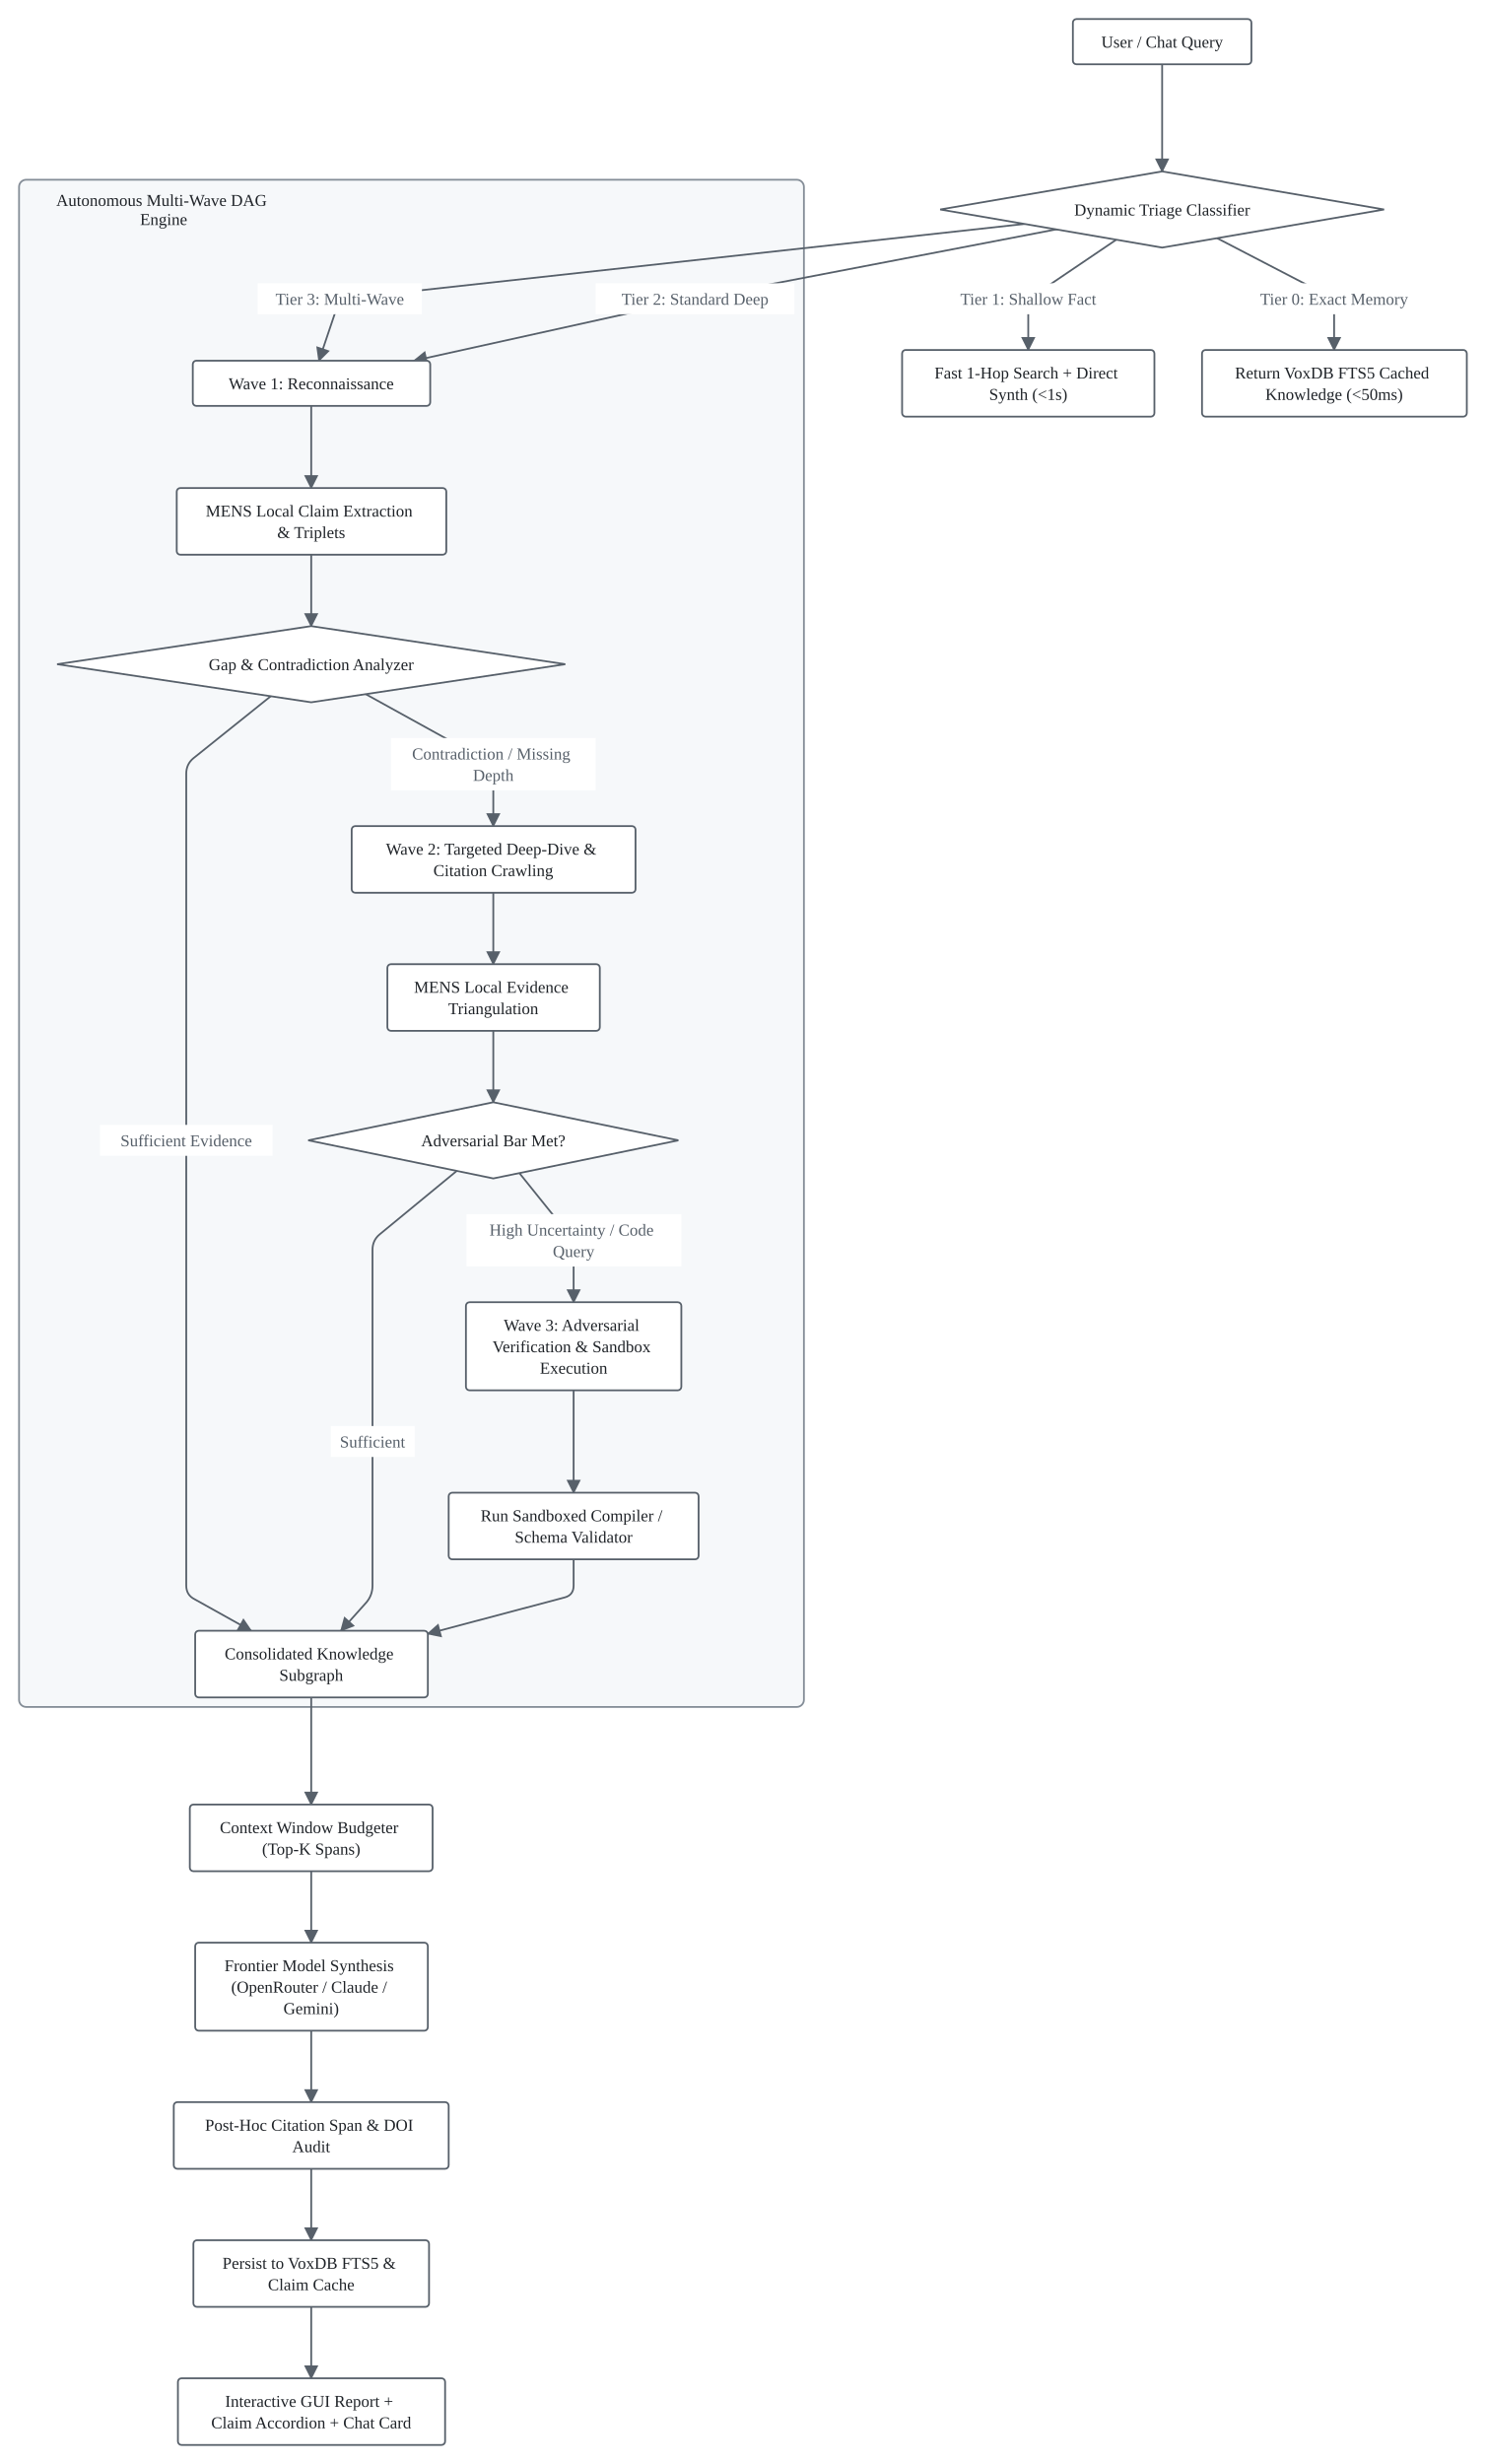
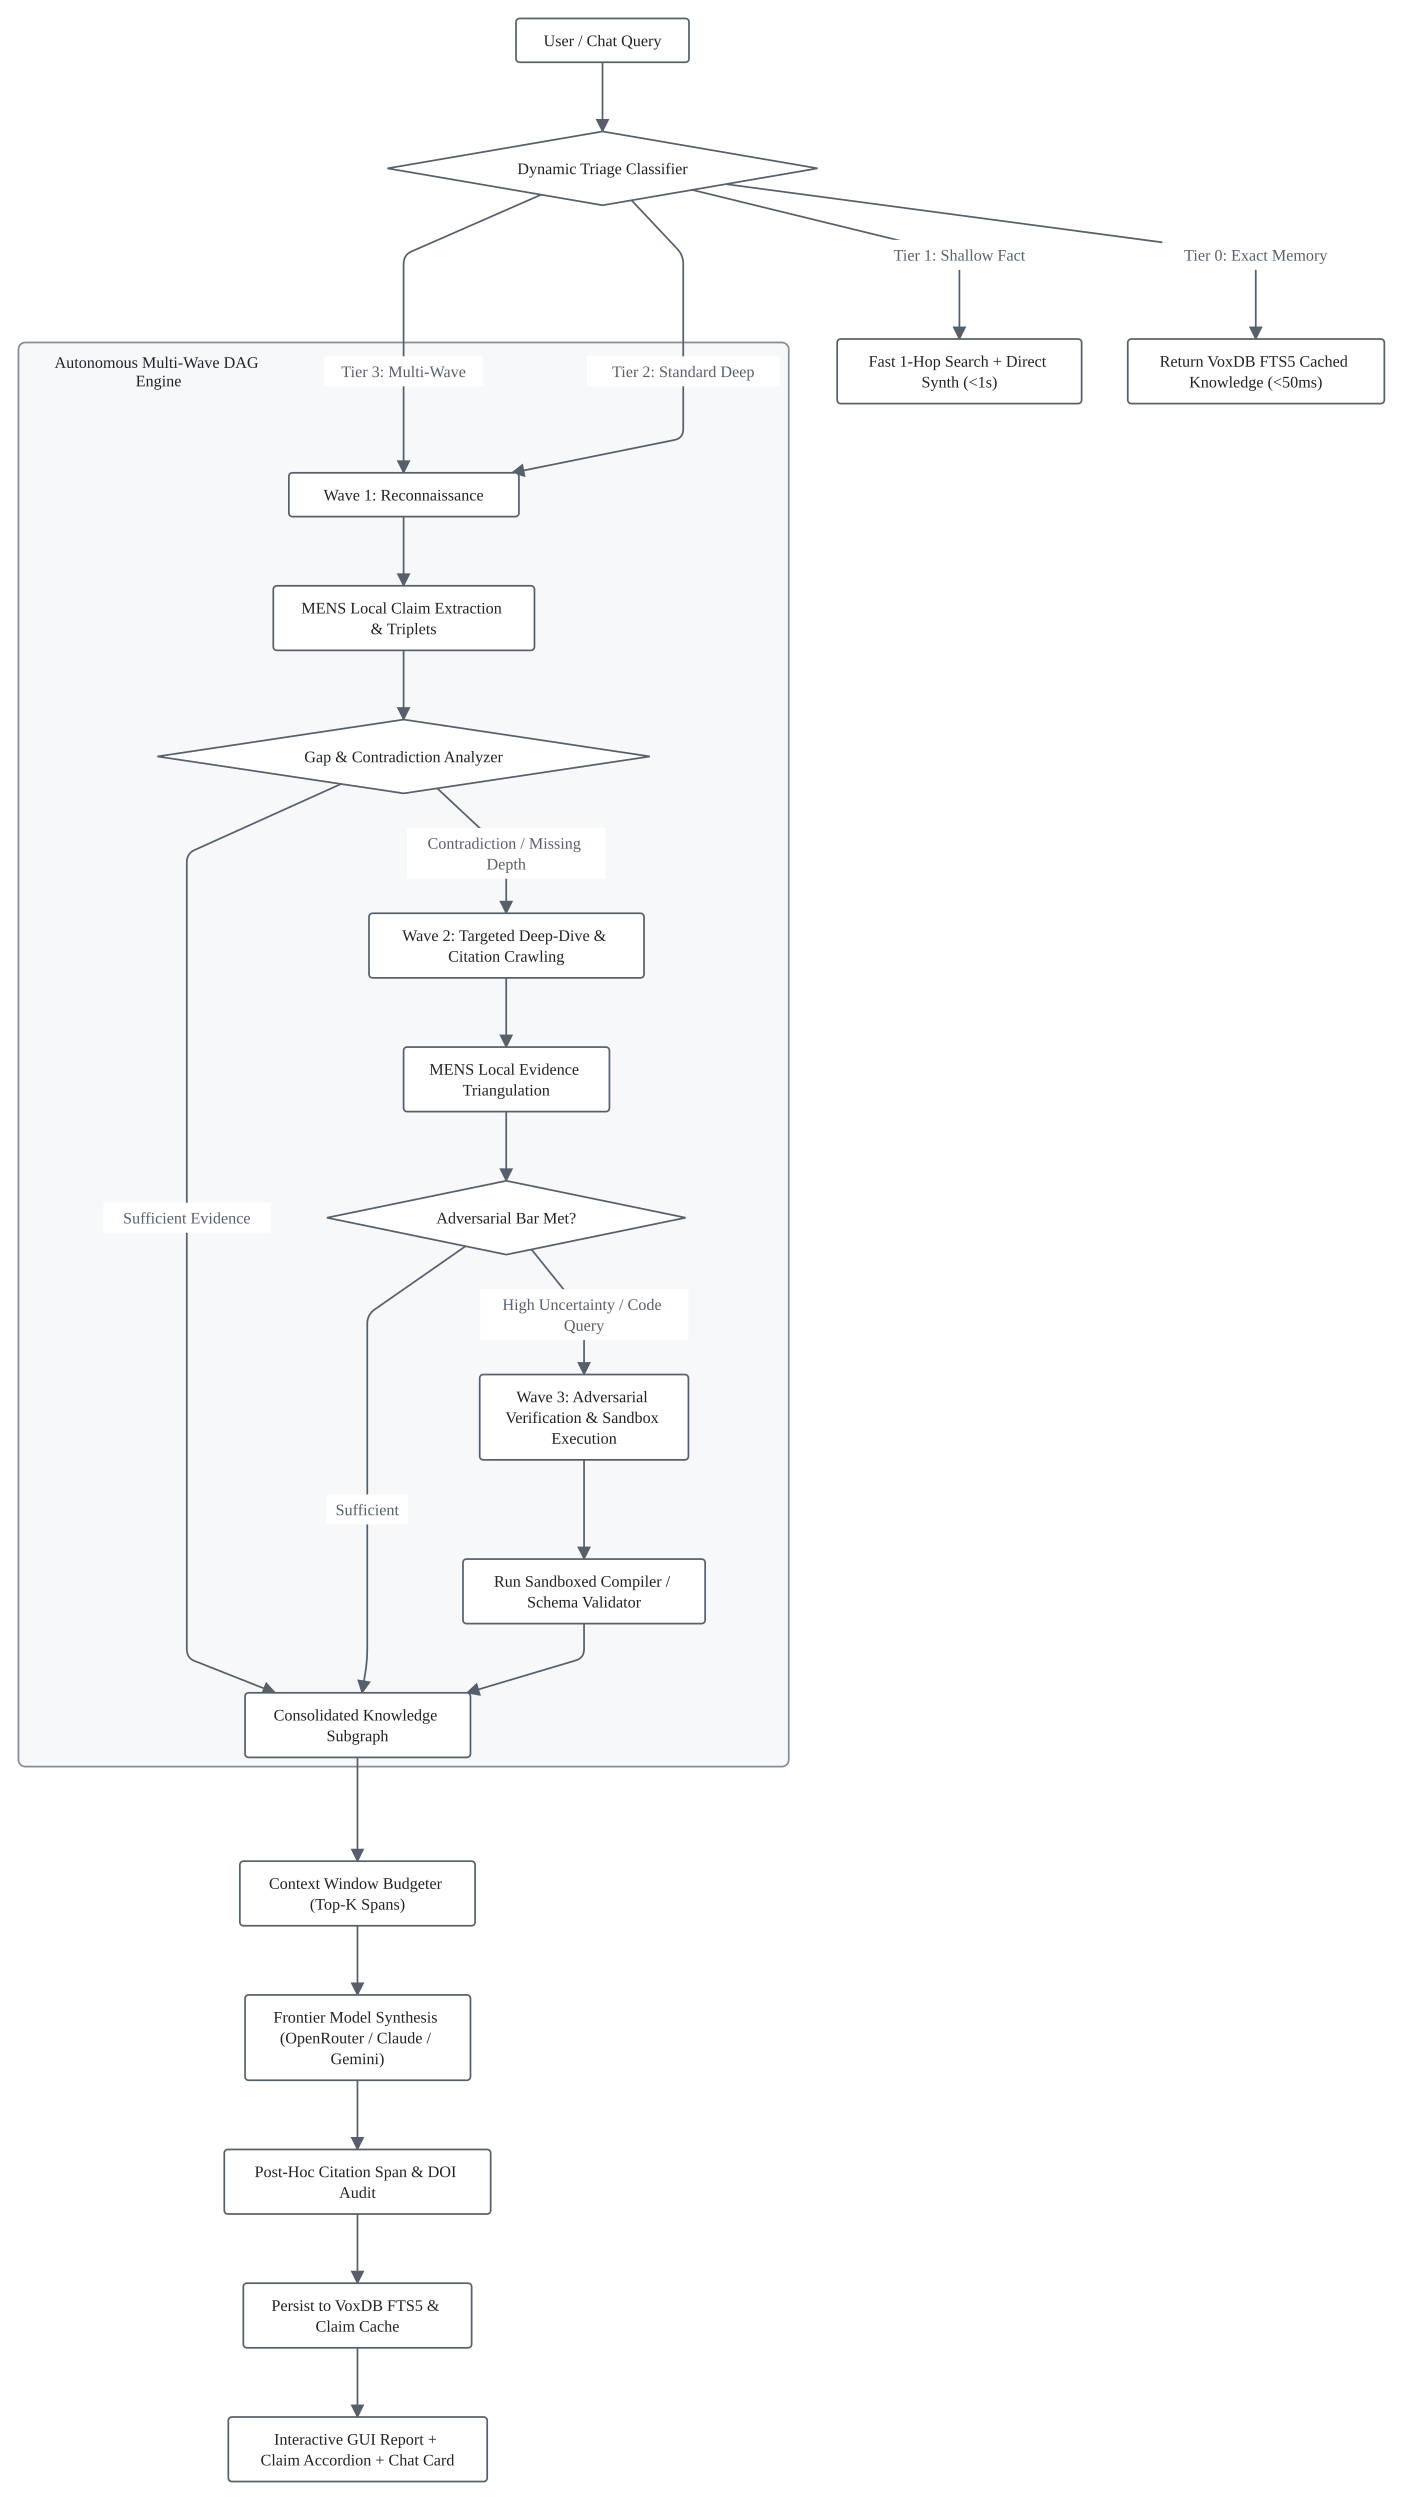
- <svg xmlns="http://www.w3.org/2000/svg" viewBox="0 0 1248.5 2070" role="img" aria-labelledby="vd-title vd-desc" class="vd-diagram" style="font-family:var(--vd-font,Arimo,Arial,Liberation Sans,Helvetica,sans-serif);font-size:14px">
+ <svg xmlns="http://www.w3.org/2000/svg" viewBox="0 0 1216.5 2168" role="img" aria-labelledby="vd-title vd-desc" class="vd-diagram" style="font-family:var(--vd-font,Arimo,Arial,Liberation Sans,Helvetica,sans-serif);font-size:14px">
  <defs>
    <marker id="vd-arrow" viewBox="0 0 10 10" refX="9" refY="5" markerWidth="8" markerHeight="8" orient="auto">
      <path d="M0 0L10 5L0 10z" style="fill:var(--vd-edge,#57606a)" />
    </marker>
  </defs>
  <g class="vd-containers">
-     <rect class="vd-container" x="16" y="151" width="659.5" height="1283" rx="6" style="fill:var(--vd-container-fill,#f6f8fa);stroke:var(--vd-container-stroke,#848d97);stroke-width:1.5" />
-     <text class="vd-container-label" x="137.5" y="173" text-anchor="middle" style="fill:var(--vd-text,#1f2328);stroke:none">
+     <rect class="vd-container" x="16" y="297" width="668" height="1235" rx="6" style="fill:var(--vd-container-fill,#f6f8fa);stroke:var(--vd-container-stroke,#848d97);stroke-width:1.5" />
+     <text class="vd-container-label" x="137.5" y="319" text-anchor="middle" style="fill:var(--vd-text,#1f2328);stroke:none">
      <tspan x="137.5" dy="0">Autonomous Multi-Wave DAG</tspan>
      <tspan x="137.5" dy="16">Engine</tspan>
    </text>
  </g>
  <g class="vd-edges" style="fill:none;stroke:var(--vd-edge,#57606a);stroke-width:1.5">
-     <path class="vd-edge" d="M261.5 341L261.5 380L261.5 410" marker-end="url(#vd-arrow)" />
-     <path class="vd-edge" d="M261.5 466L261.5 496L261.5 526" marker-end="url(#vd-arrow)" />
-     <path class="vd-edge" d="M307 583L407.5 638.5Q414.5 642 414.5 650L414.5 694" marker-end="url(#vd-arrow)" />
-     <path class="vd-edge" d="M414.5 750L414.5 780L414.5 810" marker-end="url(#vd-arrow)" />
-     <path class="vd-edge" d="M414.5 866L414.5 896L414.5 926" marker-end="url(#vd-arrow)" />
-     <path class="vd-edge" d="M436 985L477 1036Q482 1042 482 1050L482 1094" marker-end="url(#vd-arrow)" />
-     <path class="vd-edge" d="M482 1168L482 1211L482 1254" marker-end="url(#vd-arrow)" />
-     <path class="vd-edge" d="M482 1310L482 1332Q482 1340 474.5 1342L359.5 1372.5" marker-end="url(#vd-arrow)" />
-     <path class="vd-edge" d="M228 584.5L162.5 637Q156.5 642 156.5 650L156.5 722L156.5 780L156.5 838L156.5 896L156.5 958L156.5 1042L156.5 1131L156.5 1211L156.5 1282L156.5 1332Q156.5 1340 163.5 1343.5L211 1370" marker-end="url(#vd-arrow)" />
-     <path class="vd-edge" d="M384 983.5L319 1037Q313 1042 313 1050L313 1131L313 1211L313 1282L313 1332Q313 1340 308 1346L286.5 1370" marker-end="url(#vd-arrow)" />
-     <path class="vd-edge" d="M976.5 54L976.5 84L976.5 114L976.5 144" marker-end="url(#vd-arrow)" />
-     <path class="vd-edge" d="M1022.5 200L1114 247.5Q1121 251 1121 259L1121 294" marker-end="url(#vd-arrow)" />
-     <path class="vd-edge" d="M938.5 201L870.5 247Q864 251 864 259L864 294" marker-end="url(#vd-arrow)" />
-     <path class="vd-edge" d="M888.5 192.5L591.5 249.5Q584 251 576.5 252.5L348 303" marker-end="url(#vd-arrow)" />
-     <path class="vd-edge" d="M862 188L293 250.5Q285.5 251 283 258.5L268 303" marker-end="url(#vd-arrow)" />
-     <path class="vd-edge" d="M261.5 1426L261.5 1456L261.5 1486L261.5 1516" marker-end="url(#vd-arrow)" />
-     <path class="vd-edge" d="M261.5 1572L261.5 1602L261.5 1632" marker-end="url(#vd-arrow)" />
-     <path class="vd-edge" d="M261.5 1706L261.5 1736L261.5 1766" marker-end="url(#vd-arrow)" />
-     <path class="vd-edge" d="M261.5 1822L261.5 1852L261.5 1882" marker-end="url(#vd-arrow)" />
-     <path class="vd-edge" d="M261.5 1938L261.5 1968L261.5 1998" marker-end="url(#vd-arrow)" />
+     <path class="vd-edge" d="M350 448L350 478L350 508" marker-end="url(#vd-arrow)" />
+     <path class="vd-edge" d="M350 564L350 594L350 624" marker-end="url(#vd-arrow)" />
+     <path class="vd-edge" d="M379 683.5L433.5 734.5Q439 740 439 748L439 792" marker-end="url(#vd-arrow)" />
+     <path class="vd-edge" d="M439 848L439 878L439 908" marker-end="url(#vd-arrow)" />
+     <path class="vd-edge" d="M439 964L439 994L439 1024" marker-end="url(#vd-arrow)" />
+     <path class="vd-edge" d="M460.5 1083L501.5 1134Q506.5 1140 506.5 1148L506.5 1192" marker-end="url(#vd-arrow)" />
+     <path class="vd-edge" d="M506.5 1266L506.5 1309L506.5 1352" marker-end="url(#vd-arrow)" />
+     <path class="vd-edge" d="M506.5 1408L506.5 1430Q506.5 1438 499 1440L405 1468" marker-end="url(#vd-arrow)" />
+     <path class="vd-edge" d="M296.5 679.5L169 737Q162 740 162 748L162 820L162 878L162 936L162 994L162 1056L162 1140L162 1229L162 1309L162 1380L162 1430Q162 1438 169 1440.5L238.5 1468" marker-end="url(#vd-arrow)" />
+     <path class="vd-edge" d="M404 1080.5L325 1135.5Q318.5 1140 318.5 1148L318.5 1229L318.5 1309L318.5 1380L318.5 1430Q318.5 1438 317.5 1446L314 1468" marker-end="url(#vd-arrow)" />
+     <path class="vd-edge" d="M522.5 54L522.5 84L522.5 114" marker-end="url(#vd-arrow)" />
+     <path class="vd-edge" d="M628 159.5L1081.5 220Q1089 221 1089 229L1089 264L1089 294" marker-end="url(#vd-arrow)" />
+     <path class="vd-edge" d="M599.5 164.5L824.5 219.5Q832 221 832 229L832 264L832 294" marker-end="url(#vd-arrow)" />
+     <path class="vd-edge" d="M547.5 173.5L587 215.5Q592.5 221 592.5 229L592.5 264L592.5 322L592.5 372Q592.5 380 585 381.5L444 410" marker-end="url(#vd-arrow)" />
+     <path class="vd-edge" d="M470 168.5L357 218Q350 221 350 229L350 264L350 322L350 380L350 410" marker-end="url(#vd-arrow)" />
+     <path class="vd-edge" d="M310 1524L310 1554L310 1584L310 1614" marker-end="url(#vd-arrow)" />
+     <path class="vd-edge" d="M310 1670L310 1700L310 1730" marker-end="url(#vd-arrow)" />
+     <path class="vd-edge" d="M310 1804L310 1834L310 1864" marker-end="url(#vd-arrow)" />
+     <path class="vd-edge" d="M310 1920L310 1950L310 1980" marker-end="url(#vd-arrow)" />
+     <path class="vd-edge" d="M310 2036L310 2066L310 2096" marker-end="url(#vd-arrow)" />
  </g>
  <g class="vd-nodes">
    <g class="vd-node">
-       <rect class="vd-node-shape" x="901.5" y="16" width="150" height="38" rx="3" style="fill:var(--vd-node-fill,#fff);stroke:var(--vd-node-stroke,#57606a);stroke-width:1.5" />
-       <text class="vd-label" x="976.5" y="40" text-anchor="middle" style="fill:var(--vd-text,#1f2328);stroke:none">
-         <tspan x="976.5" dy="0">User / Chat Query</tspan>
+       <rect class="vd-node-shape" x="447.5" y="16" width="150" height="38" rx="3" style="fill:var(--vd-node-fill,#fff);stroke:var(--vd-node-stroke,#57606a);stroke-width:1.5" />
+       <text class="vd-label" x="522.5" y="40" text-anchor="middle" style="fill:var(--vd-text,#1f2328);stroke:none">
+         <tspan x="522.5" dy="0">User / Chat Query</tspan>
      </text>
    </g>
    <g class="vd-node">
-       <polygon class="vd-node-shape" points="976.5,144 1163,176 976.5,208 790,176" style="fill:var(--vd-node-fill,#fff);stroke:var(--vd-node-stroke,#57606a);stroke-width:1.5" />
-       <text class="vd-label" x="976.5" y="181" text-anchor="middle" style="fill:var(--vd-text,#1f2328);stroke:none">
-         <tspan x="976.5" dy="0">Dynamic Triage Classifier</tspan>
+       <polygon class="vd-node-shape" points="522.5,114 709,146 522.5,178 336,146" style="fill:var(--vd-node-fill,#fff);stroke:var(--vd-node-stroke,#57606a);stroke-width:1.5" />
+       <text class="vd-label" x="522.5" y="151" text-anchor="middle" style="fill:var(--vd-text,#1f2328);stroke:none">
+         <tspan x="522.5" dy="0">Dynamic Triage Classifier</tspan>
      </text>
    </g>
    <g class="vd-node">
-       <rect class="vd-node-shape" x="1010" y="294" width="222.5" height="56" rx="3" style="fill:var(--vd-node-fill,#fff);stroke:var(--vd-node-stroke,#57606a);stroke-width:1.5" />
-       <text class="vd-label" x="1121" y="318" text-anchor="middle" style="fill:var(--vd-text,#1f2328);stroke:none">
-         <tspan x="1121" dy="0">Return VoxDB FTS5 Cached</tspan>
-         <tspan x="1121" dy="18">Knowledge (&lt;50ms)</tspan>
+       <rect class="vd-node-shape" x="978" y="294" width="222.5" height="56" rx="3" style="fill:var(--vd-node-fill,#fff);stroke:var(--vd-node-stroke,#57606a);stroke-width:1.5" />
+       <text class="vd-label" x="1089" y="318" text-anchor="middle" style="fill:var(--vd-text,#1f2328);stroke:none">
+         <tspan x="1089" dy="0">Return VoxDB FTS5 Cached</tspan>
+         <tspan x="1089" dy="18">Knowledge (&lt;50ms)</tspan>
      </text>
    </g>
    <g class="vd-node">
-       <rect class="vd-node-shape" x="758" y="294" width="212" height="56" rx="3" style="fill:var(--vd-node-fill,#fff);stroke:var(--vd-node-stroke,#57606a);stroke-width:1.5" />
-       <text class="vd-label" x="864" y="318" text-anchor="middle" style="fill:var(--vd-text,#1f2328);stroke:none">
-         <tspan x="864" dy="0">Fast 1-Hop Search + Direct</tspan>
-         <tspan x="864" dy="18">Synth (&lt;1s)</tspan>
+       <rect class="vd-node-shape" x="726" y="294" width="212" height="56" rx="3" style="fill:var(--vd-node-fill,#fff);stroke:var(--vd-node-stroke,#57606a);stroke-width:1.5" />
+       <text class="vd-label" x="832" y="318" text-anchor="middle" style="fill:var(--vd-text,#1f2328);stroke:none">
+         <tspan x="832" dy="0">Fast 1-Hop Search + Direct</tspan>
+         <tspan x="832" dy="18">Synth (&lt;1s)</tspan>
      </text>
    </g>
    <g class="vd-node">
-       <rect class="vd-node-shape" x="159.5" y="1516" width="204" height="56" rx="3" style="fill:var(--vd-node-fill,#fff);stroke:var(--vd-node-stroke,#57606a);stroke-width:1.5" />
-       <text class="vd-label" x="261.5" y="1540" text-anchor="middle" style="fill:var(--vd-text,#1f2328);stroke:none">
-         <tspan x="261.5" dy="0">Context Window Budgeter</tspan>
-         <tspan x="261.5" dy="18">(Top-K Spans)</tspan>
+       <rect class="vd-node-shape" x="208" y="1614" width="204" height="56" rx="3" style="fill:var(--vd-node-fill,#fff);stroke:var(--vd-node-stroke,#57606a);stroke-width:1.5" />
+       <text class="vd-label" x="310" y="1638" text-anchor="middle" style="fill:var(--vd-text,#1f2328);stroke:none">
+         <tspan x="310" dy="0">Context Window Budgeter</tspan>
+         <tspan x="310" dy="18">(Top-K Spans)</tspan>
      </text>
    </g>
    <g class="vd-node">
-       <rect class="vd-node-shape" x="164" y="1632" width="195.5" height="74" rx="3" style="fill:var(--vd-node-fill,#fff);stroke:var(--vd-node-stroke,#57606a);stroke-width:1.5" />
-       <text class="vd-label" x="261.5" y="1656" text-anchor="middle" style="fill:var(--vd-text,#1f2328);stroke:none">
-         <tspan x="261.5" dy="0">Frontier Model Synthesis</tspan>
-         <tspan x="261.5" dy="18">(OpenRouter / Claude /</tspan>
-         <tspan x="261.5" dy="18">Gemini)</tspan>
+       <rect class="vd-node-shape" x="212.5" y="1730" width="195.5" height="74" rx="3" style="fill:var(--vd-node-fill,#fff);stroke:var(--vd-node-stroke,#57606a);stroke-width:1.5" />
+       <text class="vd-label" x="310" y="1754" text-anchor="middle" style="fill:var(--vd-text,#1f2328);stroke:none">
+         <tspan x="310" dy="0">Frontier Model Synthesis</tspan>
+         <tspan x="310" dy="18">(OpenRouter / Claude /</tspan>
+         <tspan x="310" dy="18">Gemini)</tspan>
      </text>
    </g>
    <g class="vd-node">
-       <rect class="vd-node-shape" x="146" y="1766" width="231" height="56" rx="3" style="fill:var(--vd-node-fill,#fff);stroke:var(--vd-node-stroke,#57606a);stroke-width:1.5" />
-       <text class="vd-label" x="261.5" y="1790" text-anchor="middle" style="fill:var(--vd-text,#1f2328);stroke:none">
-         <tspan x="261.5" dy="0">Post-Hoc Citation Span &amp; DOI</tspan>
-         <tspan x="261.5" dy="18">Audit</tspan>
+       <rect class="vd-node-shape" x="194.5" y="1864" width="231" height="56" rx="3" style="fill:var(--vd-node-fill,#fff);stroke:var(--vd-node-stroke,#57606a);stroke-width:1.5" />
+       <text class="vd-label" x="310" y="1888" text-anchor="middle" style="fill:var(--vd-text,#1f2328);stroke:none">
+         <tspan x="310" dy="0">Post-Hoc Citation Span &amp; DOI</tspan>
+         <tspan x="310" dy="18">Audit</tspan>
      </text>
    </g>
    <g class="vd-node">
-       <rect class="vd-node-shape" x="162.5" y="1882" width="198" height="56" rx="3" style="fill:var(--vd-node-fill,#fff);stroke:var(--vd-node-stroke,#57606a);stroke-width:1.5" />
-       <text class="vd-label" x="261.5" y="1906" text-anchor="middle" style="fill:var(--vd-text,#1f2328);stroke:none">
-         <tspan x="261.5" dy="0">Persist to VoxDB FTS5 &amp;</tspan>
-         <tspan x="261.5" dy="18">Claim Cache</tspan>
+       <rect class="vd-node-shape" x="211" y="1980" width="198" height="56" rx="3" style="fill:var(--vd-node-fill,#fff);stroke:var(--vd-node-stroke,#57606a);stroke-width:1.5" />
+       <text class="vd-label" x="310" y="2004" text-anchor="middle" style="fill:var(--vd-text,#1f2328);stroke:none">
+         <tspan x="310" dy="0">Persist to VoxDB FTS5 &amp;</tspan>
+         <tspan x="310" dy="18">Claim Cache</tspan>
      </text>
    </g>
    <g class="vd-node">
-       <rect class="vd-node-shape" x="149.5" y="1998" width="224.5" height="56" rx="3" style="fill:var(--vd-node-fill,#fff);stroke:var(--vd-node-stroke,#57606a);stroke-width:1.5" />
-       <text class="vd-label" x="261.5" y="2022" text-anchor="middle" style="fill:var(--vd-text,#1f2328);stroke:none">
-         <tspan x="261.5" dy="0">Interactive GUI Report +</tspan>
-         <tspan x="261.5" dy="18">Claim Accordion + Chat Card</tspan>
+       <rect class="vd-node-shape" x="198" y="2096" width="224.5" height="56" rx="3" style="fill:var(--vd-node-fill,#fff);stroke:var(--vd-node-stroke,#57606a);stroke-width:1.5" />
+       <text class="vd-label" x="310" y="2120" text-anchor="middle" style="fill:var(--vd-text,#1f2328);stroke:none">
+         <tspan x="310" dy="0">Interactive GUI Report +</tspan>
+         <tspan x="310" dy="18">Claim Accordion + Chat Card</tspan>
      </text>
    </g>
    <g class="vd-node">
-       <rect class="vd-node-shape" x="162" y="303" width="199.5" height="38" rx="3" style="fill:var(--vd-node-fill,#fff);stroke:var(--vd-node-stroke,#57606a);stroke-width:1.5" />
-       <text class="vd-label" x="261.5" y="327" text-anchor="middle" style="fill:var(--vd-text,#1f2328);stroke:none">
-         <tspan x="261.5" dy="0">Wave 1: Reconnaissance</tspan>
+       <rect class="vd-node-shape" x="250.5" y="410" width="199.5" height="38" rx="3" style="fill:var(--vd-node-fill,#fff);stroke:var(--vd-node-stroke,#57606a);stroke-width:1.5" />
+       <text class="vd-label" x="350" y="434" text-anchor="middle" style="fill:var(--vd-text,#1f2328);stroke:none">
+         <tspan x="350" dy="0">Wave 1: Reconnaissance</tspan>
      </text>
    </g>
    <g class="vd-node">
-       <rect class="vd-node-shape" x="148.5" y="410" width="226.5" height="56" rx="3" style="fill:var(--vd-node-fill,#fff);stroke:var(--vd-node-stroke,#57606a);stroke-width:1.5" />
-       <text class="vd-label" x="261.5" y="434" text-anchor="middle" style="fill:var(--vd-text,#1f2328);stroke:none">
-         <tspan x="261.5" dy="0">MENS Local Claim Extraction</tspan>
-         <tspan x="261.5" dy="18">&amp; Triplets</tspan>
+       <rect class="vd-node-shape" x="237" y="508" width="226.5" height="56" rx="3" style="fill:var(--vd-node-fill,#fff);stroke:var(--vd-node-stroke,#57606a);stroke-width:1.5" />
+       <text class="vd-label" x="350" y="532" text-anchor="middle" style="fill:var(--vd-text,#1f2328);stroke:none">
+         <tspan x="350" dy="0">MENS Local Claim Extraction</tspan>
+         <tspan x="350" dy="18">&amp; Triplets</tspan>
      </text>
    </g>
    <g class="vd-node">
-       <polygon class="vd-node-shape" points="261.5,526 475,558 261.5,590 48,558" style="fill:var(--vd-node-fill,#fff);stroke:var(--vd-node-stroke,#57606a);stroke-width:1.5" />
-       <text class="vd-label" x="261.5" y="563" text-anchor="middle" style="fill:var(--vd-text,#1f2328);stroke:none">
-         <tspan x="261.5" dy="0">Gap &amp; Contradiction Analyzer</tspan>
+       <polygon class="vd-node-shape" points="350,624 563.5,656 350,688 136.5,656" style="fill:var(--vd-node-fill,#fff);stroke:var(--vd-node-stroke,#57606a);stroke-width:1.5" />
+       <text class="vd-label" x="350" y="661" text-anchor="middle" style="fill:var(--vd-text,#1f2328);stroke:none">
+         <tspan x="350" dy="0">Gap &amp; Contradiction Analyzer</tspan>
      </text>
    </g>
    <g class="vd-node">
-       <rect class="vd-node-shape" x="295.5" y="694" width="238.5" height="56" rx="3" style="fill:var(--vd-node-fill,#fff);stroke:var(--vd-node-stroke,#57606a);stroke-width:1.5" />
-       <text class="vd-label" x="414.5" y="718" text-anchor="middle" style="fill:var(--vd-text,#1f2328);stroke:none">
-         <tspan x="414.5" dy="0">Wave 2: Targeted Deep-Dive &amp;</tspan>
-         <tspan x="414.5" dy="18">Citation Crawling</tspan>
+       <rect class="vd-node-shape" x="320" y="792" width="238.5" height="56" rx="3" style="fill:var(--vd-node-fill,#fff);stroke:var(--vd-node-stroke,#57606a);stroke-width:1.5" />
+       <text class="vd-label" x="439" y="816" text-anchor="middle" style="fill:var(--vd-text,#1f2328);stroke:none">
+         <tspan x="439" dy="0">Wave 2: Targeted Deep-Dive &amp;</tspan>
+         <tspan x="439" dy="18">Citation Crawling</tspan>
      </text>
    </g>
    <g class="vd-node">
-       <rect class="vd-node-shape" x="325.5" y="810" width="178.5" height="56" rx="3" style="fill:var(--vd-node-fill,#fff);stroke:var(--vd-node-stroke,#57606a);stroke-width:1.5" />
-       <text class="vd-label" x="414.5" y="834" text-anchor="middle" style="fill:var(--vd-text,#1f2328);stroke:none">
-         <tspan x="414.5" dy="0">MENS Local Evidence</tspan>
-         <tspan x="414.5" dy="18">Triangulation</tspan>
+       <rect class="vd-node-shape" x="350" y="908" width="178.5" height="56" rx="3" style="fill:var(--vd-node-fill,#fff);stroke:var(--vd-node-stroke,#57606a);stroke-width:1.5" />
+       <text class="vd-label" x="439" y="932" text-anchor="middle" style="fill:var(--vd-text,#1f2328);stroke:none">
+         <tspan x="439" dy="0">MENS Local Evidence</tspan>
+         <tspan x="439" dy="18">Triangulation</tspan>
      </text>
    </g>
    <g class="vd-node">
-       <polygon class="vd-node-shape" points="414.5,926 570,958 414.5,990 259,958" style="fill:var(--vd-node-fill,#fff);stroke:var(--vd-node-stroke,#57606a);stroke-width:1.5" />
-       <text class="vd-label" x="414.5" y="963" text-anchor="middle" style="fill:var(--vd-text,#1f2328);stroke:none">
-         <tspan x="414.5" dy="0">Adversarial Bar Met?</tspan>
+       <polygon class="vd-node-shape" points="439,1024 594.5,1056 439,1088 283.5,1056" style="fill:var(--vd-node-fill,#fff);stroke:var(--vd-node-stroke,#57606a);stroke-width:1.5" />
+       <text class="vd-label" x="439" y="1061" text-anchor="middle" style="fill:var(--vd-text,#1f2328);stroke:none">
+         <tspan x="439" dy="0">Adversarial Bar Met?</tspan>
      </text>
    </g>
    <g class="vd-node">
-       <rect class="vd-node-shape" x="391.5" y="1094" width="181" height="74" rx="3" style="fill:var(--vd-node-fill,#fff);stroke:var(--vd-node-stroke,#57606a);stroke-width:1.5" />
-       <text class="vd-label" x="482" y="1118" text-anchor="middle" style="fill:var(--vd-text,#1f2328);stroke:none">
-         <tspan x="482" dy="0">Wave 3: Adversarial</tspan>
-         <tspan x="482" dy="18">Verification &amp; Sandbox</tspan>
-         <tspan x="482" dy="18">Execution</tspan>
+       <rect class="vd-node-shape" x="416" y="1192" width="181" height="74" rx="3" style="fill:var(--vd-node-fill,#fff);stroke:var(--vd-node-stroke,#57606a);stroke-width:1.5" />
+       <text class="vd-label" x="506.5" y="1216" text-anchor="middle" style="fill:var(--vd-text,#1f2328);stroke:none">
+         <tspan x="506.5" dy="0">Wave 3: Adversarial</tspan>
+         <tspan x="506.5" dy="18">Verification &amp; Sandbox</tspan>
+         <tspan x="506.5" dy="18">Execution</tspan>
      </text>
    </g>
    <g class="vd-node">
-       <rect class="vd-node-shape" x="377" y="1254" width="210" height="56" rx="3" style="fill:var(--vd-node-fill,#fff);stroke:var(--vd-node-stroke,#57606a);stroke-width:1.5" />
-       <text class="vd-label" x="482" y="1278" text-anchor="middle" style="fill:var(--vd-text,#1f2328);stroke:none">
-         <tspan x="482" dy="0">Run Sandboxed Compiler /</tspan>
-         <tspan x="482" dy="18">Schema Validator</tspan>
+       <rect class="vd-node-shape" x="401.5" y="1352" width="210" height="56" rx="3" style="fill:var(--vd-node-fill,#fff);stroke:var(--vd-node-stroke,#57606a);stroke-width:1.5" />
+       <text class="vd-label" x="506.5" y="1376" text-anchor="middle" style="fill:var(--vd-text,#1f2328);stroke:none">
+         <tspan x="506.5" dy="0">Run Sandboxed Compiler /</tspan>
+         <tspan x="506.5" dy="18">Schema Validator</tspan>
      </text>
    </g>
    <g class="vd-node">
-       <rect class="vd-node-shape" x="164" y="1370" width="195.5" height="56" rx="3" style="fill:var(--vd-node-fill,#fff);stroke:var(--vd-node-stroke,#57606a);stroke-width:1.5" />
-       <text class="vd-label" x="261.5" y="1394" text-anchor="middle" style="fill:var(--vd-text,#1f2328);stroke:none">
-         <tspan x="261.5" dy="0">Consolidated Knowledge</tspan>
-         <tspan x="261.5" dy="18">Subgraph</tspan>
+       <rect class="vd-node-shape" x="212.5" y="1468" width="195.5" height="56" rx="3" style="fill:var(--vd-node-fill,#fff);stroke:var(--vd-node-stroke,#57606a);stroke-width:1.5" />
+       <text class="vd-label" x="310" y="1492" text-anchor="middle" style="fill:var(--vd-text,#1f2328);stroke:none">
+         <tspan x="310" dy="0">Consolidated Knowledge</tspan>
+         <tspan x="310" dy="18">Subgraph</tspan>
      </text>
    </g>
  </g>
  <g class="vd-edge-labels">
-     <rect class="vd-edge-label-bg" x="328.5" y="620" width="172" height="44" style="fill:var(--vd-bg,#fff);stroke:none" />
-     <text class="vd-edge-label" x="414.5" y="638" text-anchor="middle" style="fill:var(--vd-muted,#57606a);stroke:none">
-       <tspan x="414.5" dy="0">Contradiction / Missing</tspan>
-       <tspan x="414.5" dy="18">Depth</tspan>
+     <rect class="vd-edge-label-bg" x="353" y="718" width="172" height="44" style="fill:var(--vd-bg,#fff);stroke:none" />
+     <text class="vd-edge-label" x="439" y="736" text-anchor="middle" style="fill:var(--vd-muted,#57606a);stroke:none">
+       <tspan x="439" dy="0">Contradiction / Missing</tspan>
+       <tspan x="439" dy="18">Depth</tspan>
    </text>
-     <rect class="vd-edge-label-bg" x="392" y="1020" width="180.5" height="44" style="fill:var(--vd-bg,#fff);stroke:none" />
-     <text class="vd-edge-label" x="482" y="1038" text-anchor="middle" style="fill:var(--vd-muted,#57606a);stroke:none">
-       <tspan x="482" dy="0">High Uncertainty / Code</tspan>
-       <tspan x="482" dy="18">Query</tspan>
+     <rect class="vd-edge-label-bg" x="416.5" y="1118" width="180.5" height="44" style="fill:var(--vd-bg,#fff);stroke:none" />
+     <text class="vd-edge-label" x="506.5" y="1136" text-anchor="middle" style="fill:var(--vd-muted,#57606a);stroke:none">
+       <tspan x="506.5" dy="0">High Uncertainty / Code</tspan>
+       <tspan x="506.5" dy="18">Query</tspan>
    </text>
-     <rect class="vd-edge-label-bg" x="84" y="945" width="145" height="26" style="fill:var(--vd-bg,#fff);stroke:none" />
-     <text class="vd-edge-label" x="156.5" y="963" text-anchor="middle" style="fill:var(--vd-muted,#57606a);stroke:none">
-       <tspan x="156.5" dy="0">Sufficient Evidence</tspan>
+     <rect class="vd-edge-label-bg" x="89.5" y="1043" width="145" height="26" style="fill:var(--vd-bg,#fff);stroke:none" />
+     <text class="vd-edge-label" x="162" y="1061" text-anchor="middle" style="fill:var(--vd-muted,#57606a);stroke:none">
+       <tspan x="162" dy="0">Sufficient Evidence</tspan>
    </text>
-     <rect class="vd-edge-label-bg" x="278" y="1198" width="70.5" height="26" style="fill:var(--vd-bg,#fff);stroke:none" />
-     <text class="vd-edge-label" x="313" y="1216" text-anchor="middle" style="fill:var(--vd-muted,#57606a);stroke:none">
-       <tspan x="313" dy="0">Sufficient</tspan>
+     <rect class="vd-edge-label-bg" x="283.5" y="1296" width="70.5" height="26" style="fill:var(--vd-bg,#fff);stroke:none" />
+     <text class="vd-edge-label" x="318.5" y="1314" text-anchor="middle" style="fill:var(--vd-muted,#57606a);stroke:none">
+       <tspan x="318.5" dy="0">Sufficient</tspan>
    </text>
-     <rect class="vd-edge-label-bg" x="1040" y="238" width="162" height="26" style="fill:var(--vd-bg,#fff);stroke:none" />
-     <text class="vd-edge-label" x="1121" y="256" text-anchor="middle" style="fill:var(--vd-muted,#57606a);stroke:none">
-       <tspan x="1121" dy="0">Tier 0: Exact Memory</tspan>
+     <rect class="vd-edge-label-bg" x="1008" y="208" width="162" height="26" style="fill:var(--vd-bg,#fff);stroke:none" />
+     <text class="vd-edge-label" x="1089" y="226" text-anchor="middle" style="fill:var(--vd-muted,#57606a);stroke:none">
+       <tspan x="1089" dy="0">Tier 0: Exact Memory</tspan>
    </text>
-     <rect class="vd-edge-label-bg" x="788.5" y="238" width="151" height="26" style="fill:var(--vd-bg,#fff);stroke:none" />
-     <text class="vd-edge-label" x="864" y="256" text-anchor="middle" style="fill:var(--vd-muted,#57606a);stroke:none">
-       <tspan x="864" dy="0">Tier 1: Shallow Fact</tspan>
+     <rect class="vd-edge-label-bg" x="756.5" y="208" width="151" height="26" style="fill:var(--vd-bg,#fff);stroke:none" />
+     <text class="vd-edge-label" x="832" y="226" text-anchor="middle" style="fill:var(--vd-muted,#57606a);stroke:none">
+       <tspan x="832" dy="0">Tier 1: Shallow Fact</tspan>
    </text>
-     <rect class="vd-edge-label-bg" x="500.5" y="238" width="167" height="26" style="fill:var(--vd-bg,#fff);stroke:none" />
-     <text class="vd-edge-label" x="584" y="256" text-anchor="middle" style="fill:var(--vd-muted,#57606a);stroke:none">
-       <tspan x="584" dy="0">Tier 2: Standard Deep</tspan>
+     <rect class="vd-edge-label-bg" x="509" y="309" width="167" height="26" style="fill:var(--vd-bg,#fff);stroke:none" />
+     <text class="vd-edge-label" x="592.5" y="327" text-anchor="middle" style="fill:var(--vd-muted,#57606a);stroke:none">
+       <tspan x="592.5" dy="0">Tier 2: Standard Deep</tspan>
    </text>
-     <rect class="vd-edge-label-bg" x="216.5" y="238" width="138" height="26" style="fill:var(--vd-bg,#fff);stroke:none" />
-     <text class="vd-edge-label" x="285.5" y="256" text-anchor="middle" style="fill:var(--vd-muted,#57606a);stroke:none">
-       <tspan x="285.5" dy="0">Tier 3: Multi-Wave</tspan>
+     <rect class="vd-edge-label-bg" x="281" y="309" width="138" height="26" style="fill:var(--vd-bg,#fff);stroke:none" />
+     <text class="vd-edge-label" x="350" y="327" text-anchor="middle" style="fill:var(--vd-muted,#57606a);stroke:none">
+       <tspan x="350" dy="0">Tier 3: Multi-Wave</tspan>
    </text>
  </g>
</svg>
